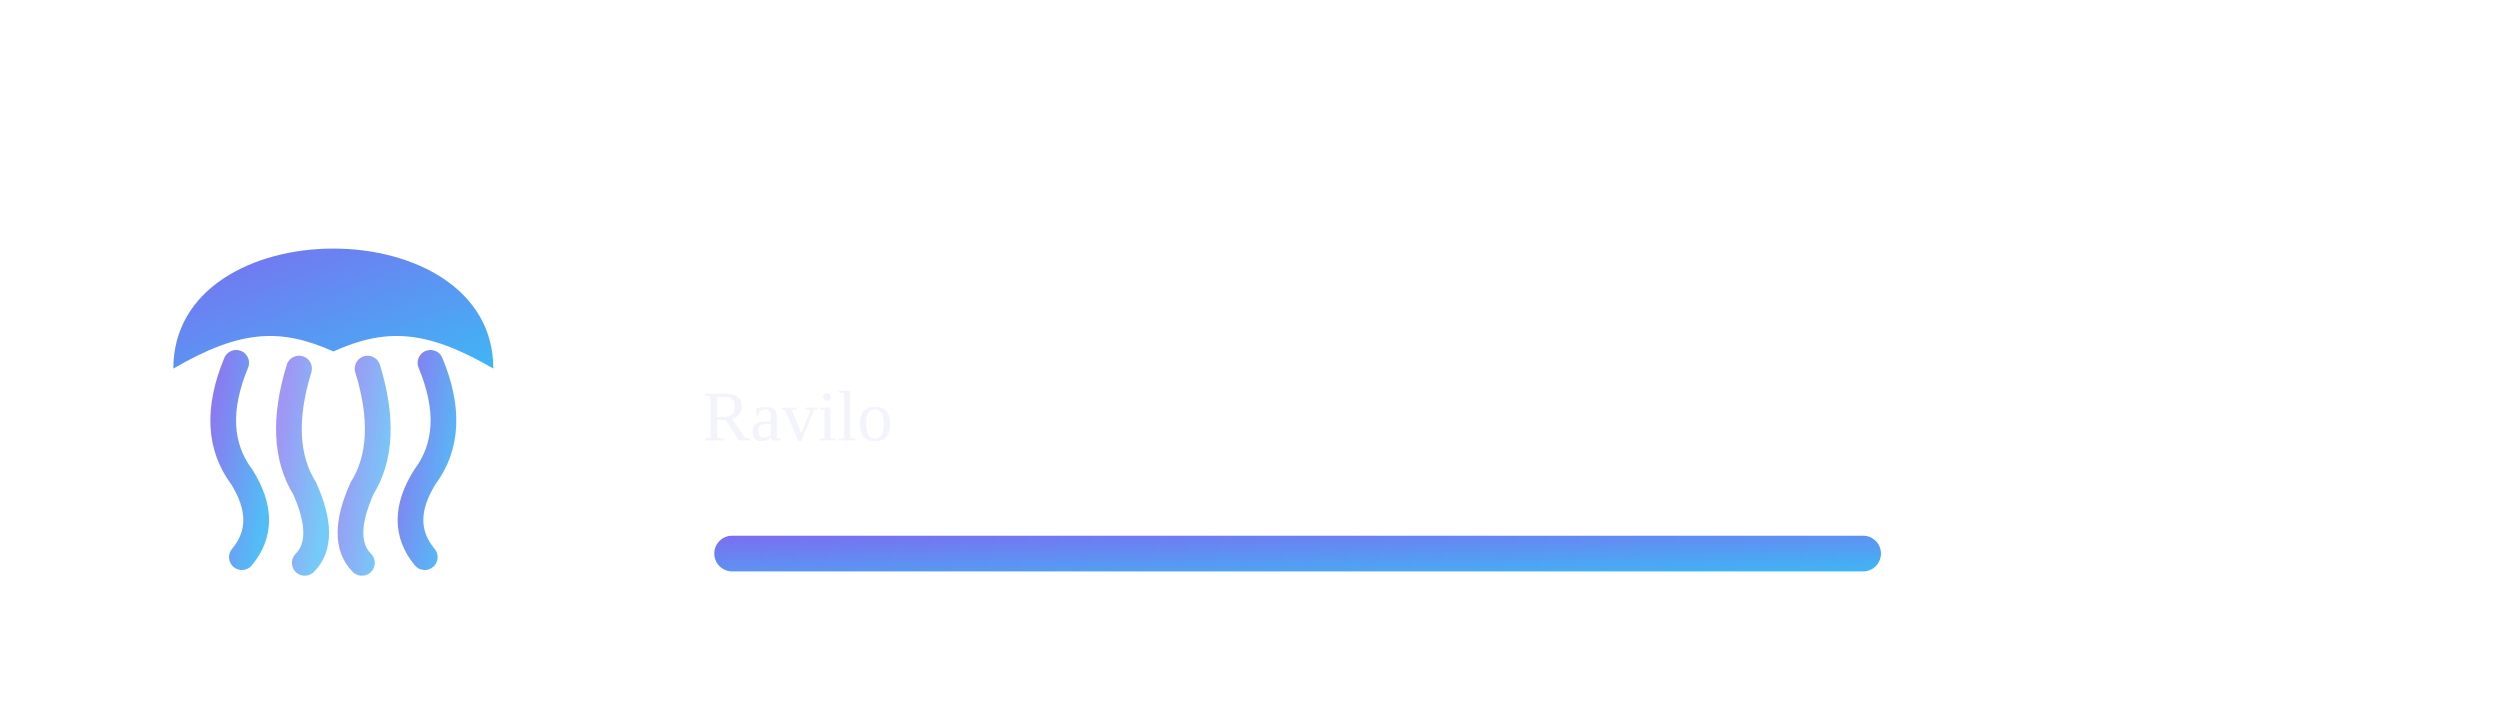
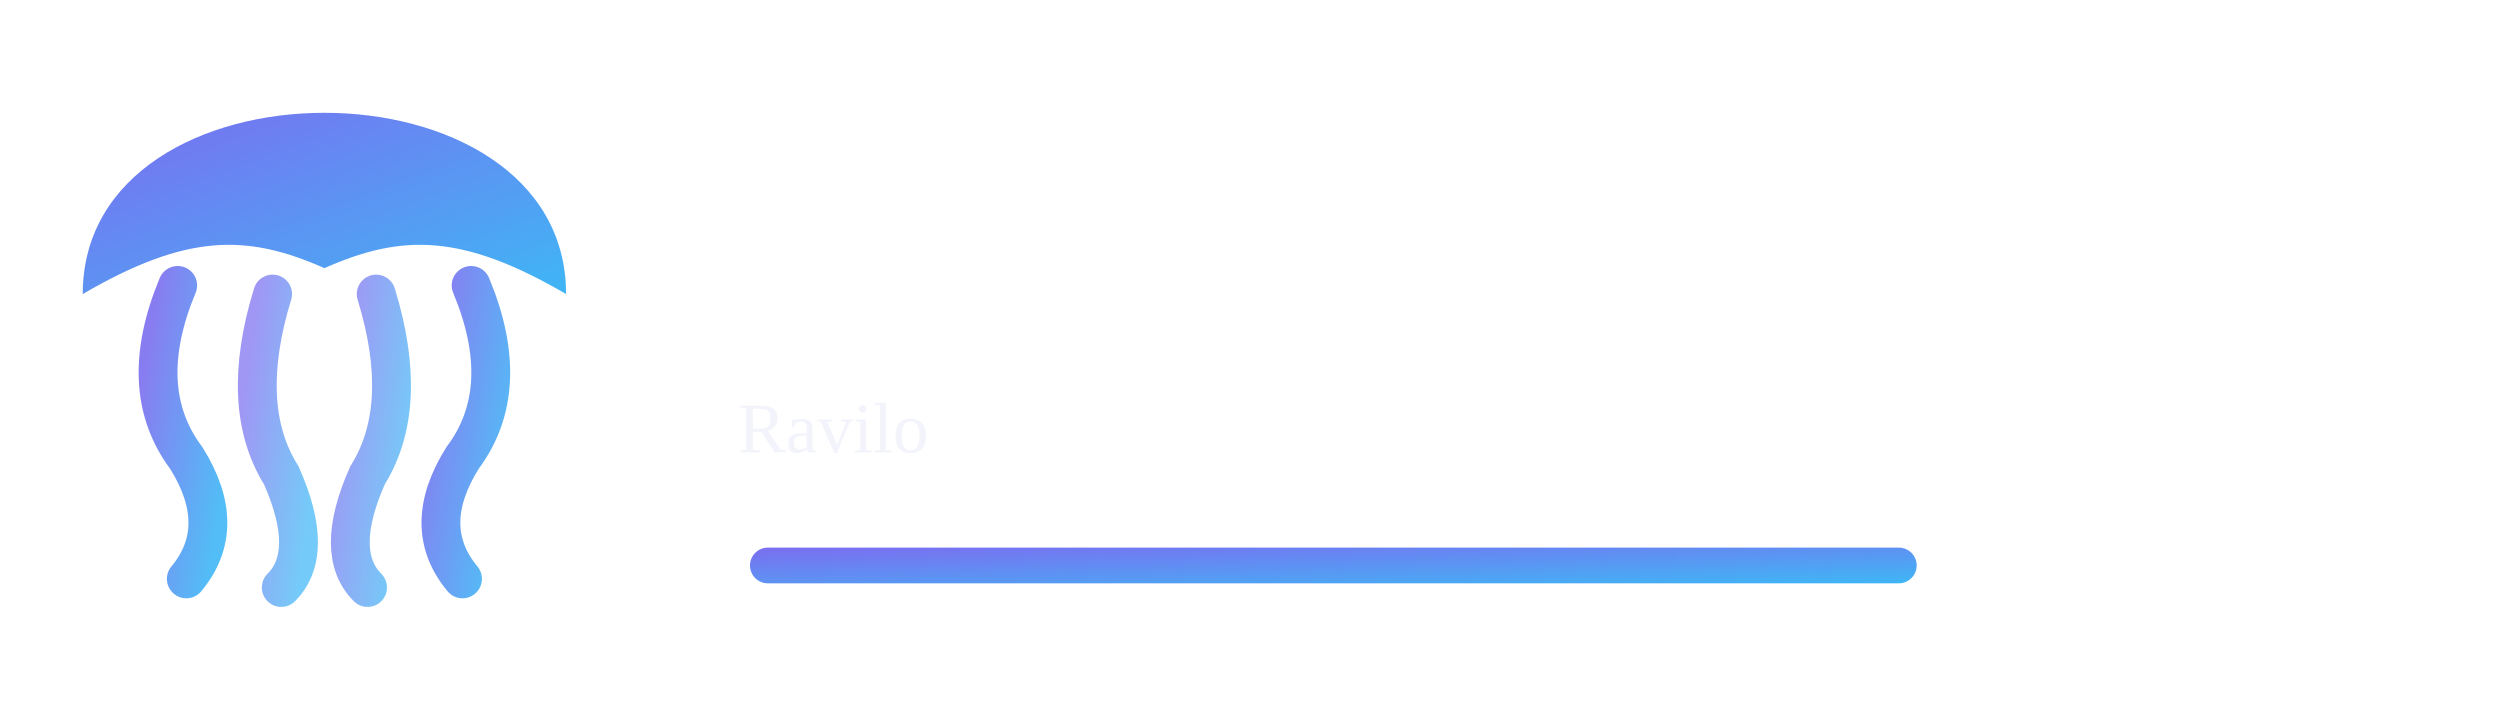
<svg xmlns="http://www.w3.org/2000/svg" viewBox="0 0 420 120" width="420" height="120" role="img" aria-label="Ravilo">
  <defs>
    <linearGradient id="rg" x1="0" y1="0" x2="1" y2="1">
      <stop offset="0" stop-color="#7b6ef0" />
      <stop offset="1" stop-color="#3fb6f5" />
    </linearGradient>
  </defs>
-   <g transform="translate(8,12) scale(0.96)">
+   <g transform="translate(-18,-26) scale(1.45)">
    <path d="M22 52 C22 24 78 24 78 52 C66 45 59 45 50 49 C41 45 34 45 22 52 Z" fill="url(#rg)" />
    <g stroke="url(#rg)" stroke-width="4.5" stroke-linecap="round" fill="none">
      <path d="M33 51 q-5 12 1 20 q5 8 0 14" opacity=".9" />
      <path d="M44 52 q-4 13 1 21 q4 9 0 13" opacity=".72" />
      <path d="M56 52 q4 13 -1 21 q-4 9 0 13" opacity=".72" />
      <path d="M67 51 q5 12 -1 20 q-5 8 0 14" opacity=".9" />
    </g>
  </g>
-   <text x="118" y="74" class="wm" fill="#f3f4fb">Ravilo</text>
-   <rect x="120" y="90" width="196" height="6" rx="3" fill="url(#rg)" />
+   <text x="124" y="76" class="wm" fill="#f3f4fb">Ravilo</text>
+   <rect x="126" y="92" width="196" height="6" rx="3" fill="url(#rg)" />
</svg>
